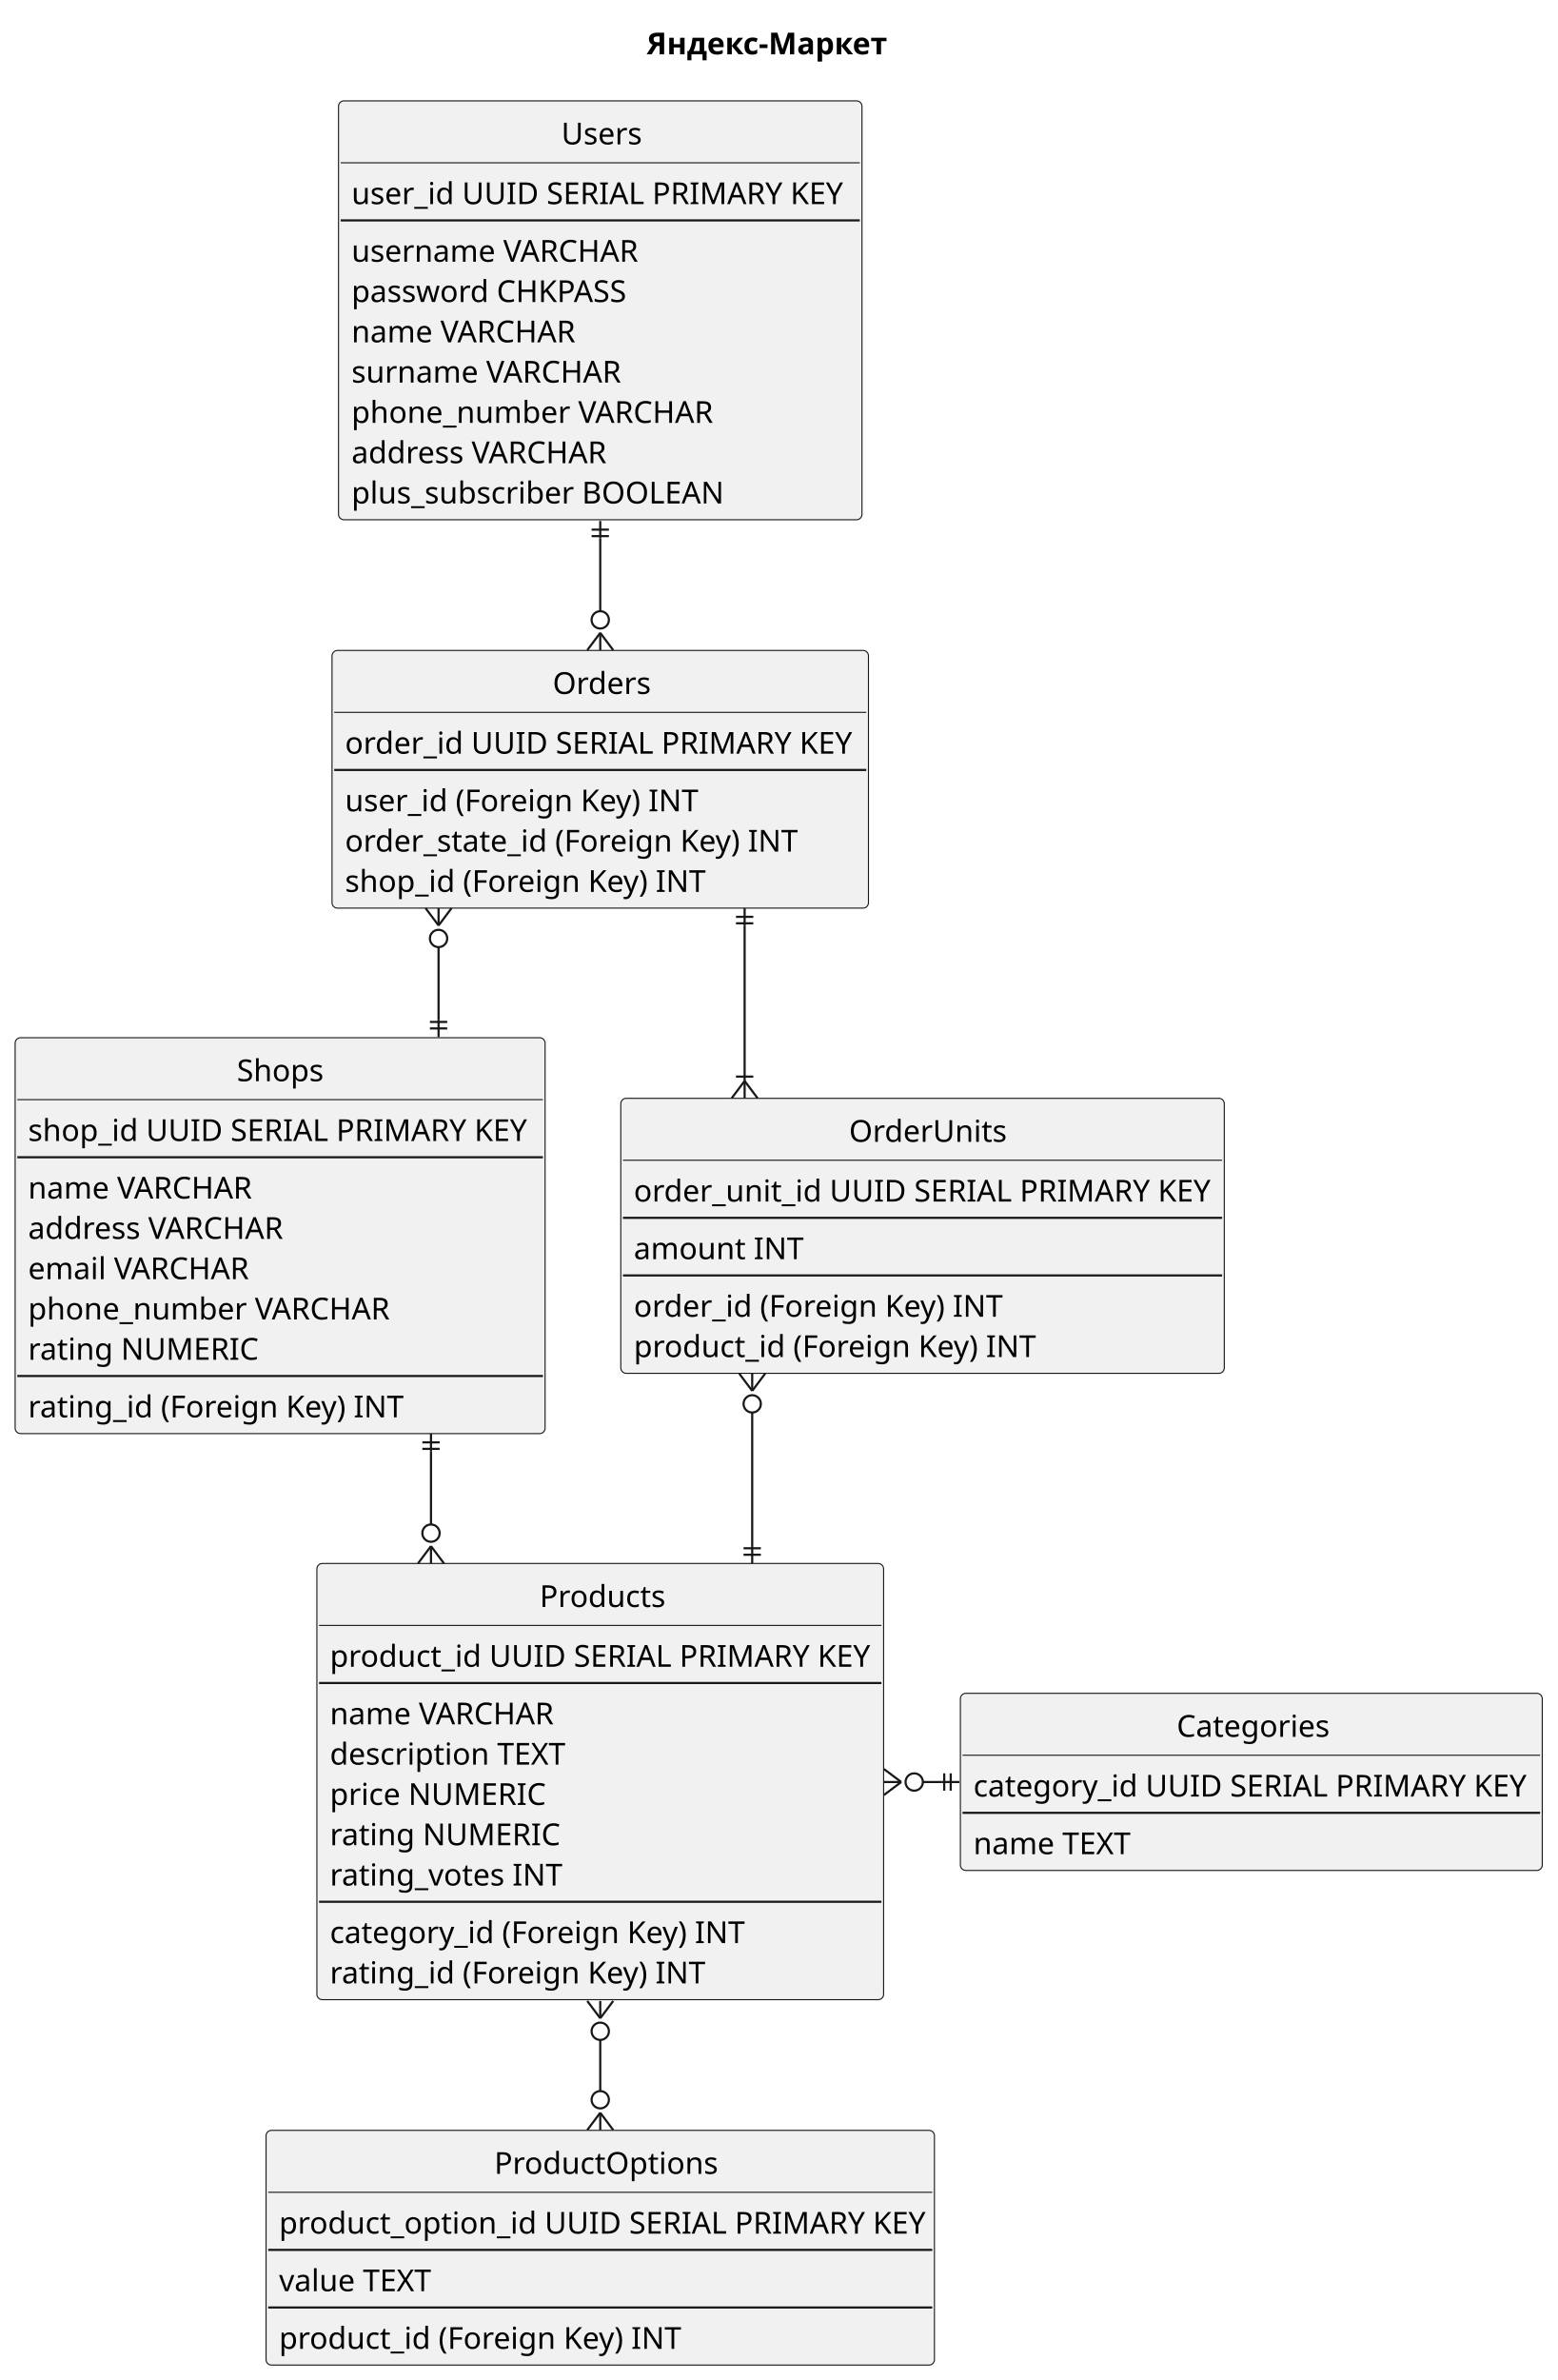
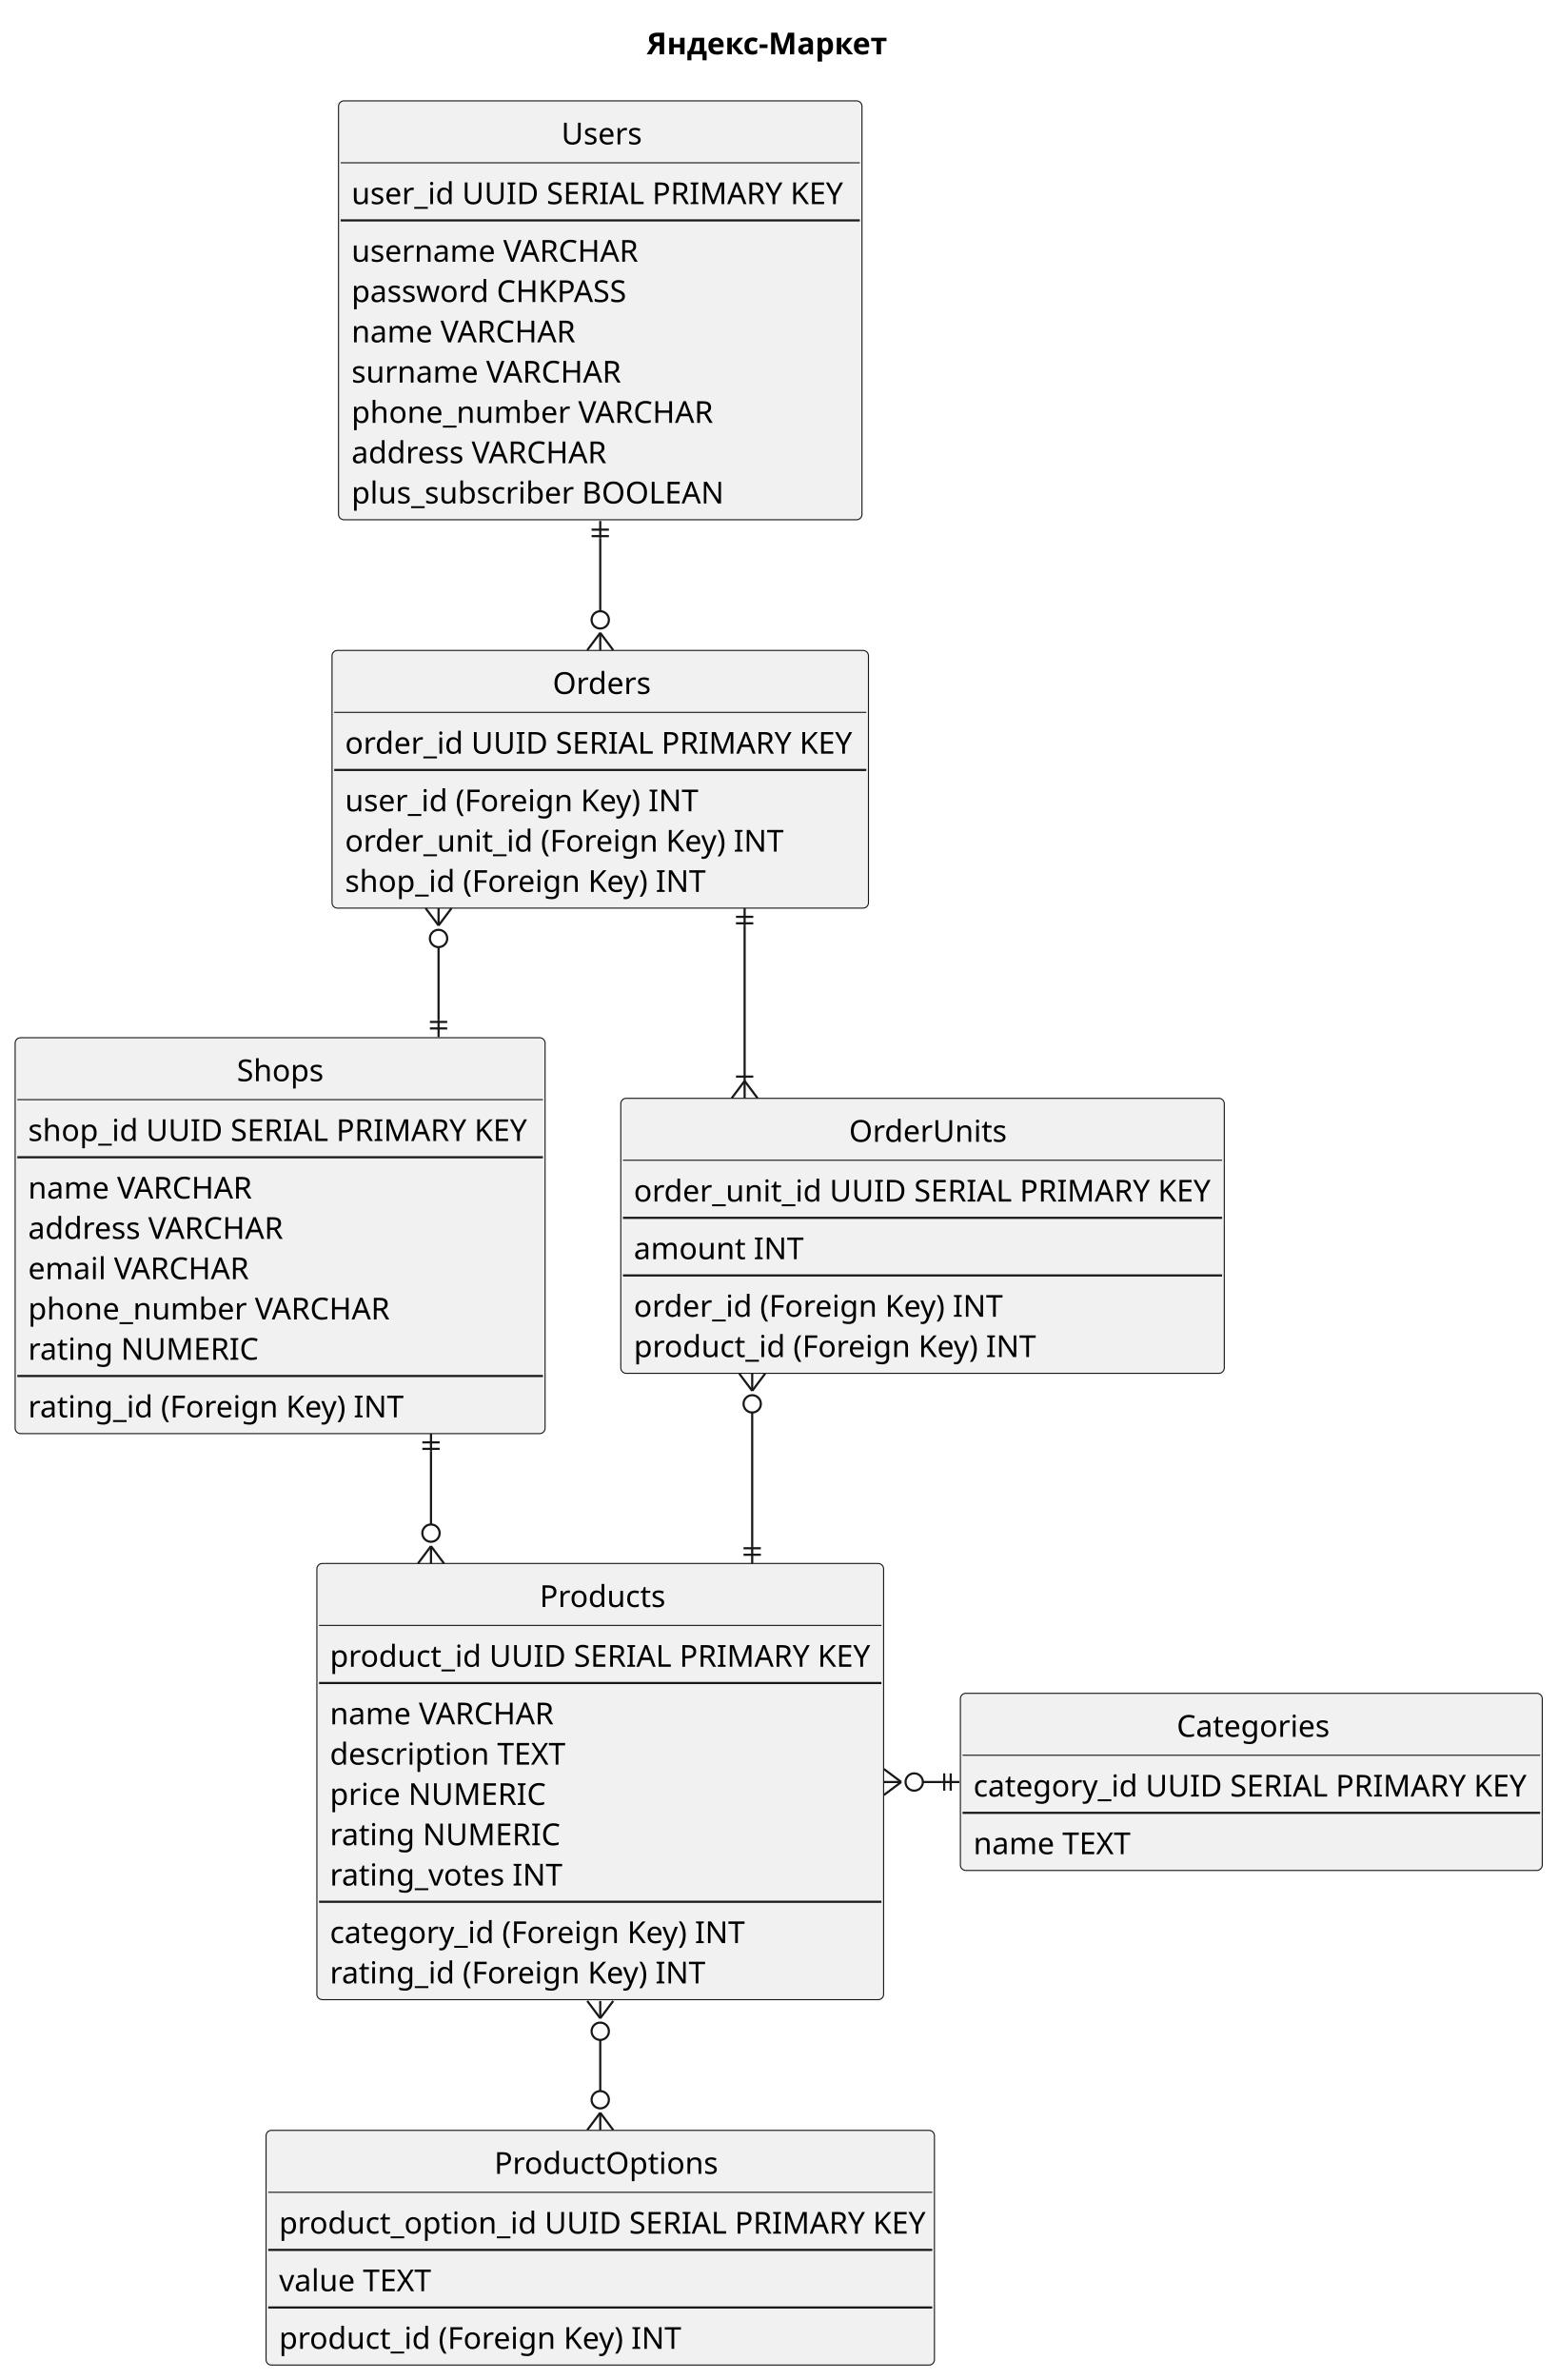
<svg xmlns="http://www.w3.org/2000/svg" contentStyleType="text/css" height="1100px" preserveAspectRatio="none" style="width:720px;height:1100px;background:#FFFFFF;" version="1.1" viewBox="0 0 720 1100" width="720px" zoomAndPan="magnify">
  <defs />
  <g>
    <text fill="#000000" font-family="sans-serif" font-size="14" font-weight="bold" lengthAdjust="spacing" textLength="108" x="299" y="25.107">Яндекс-Маркет</text>
    <g id="elem_Users">
      <rect codeLine="6" fill="#F1F1F1" height="193.59" id="Users" rx="2.5" ry="2.5" style="stroke:#181818;stroke-width:0.5;" width="242" x="156.5" y="46.621" />
      <text fill="#000000" font-family="sans-serif" font-size="14" lengthAdjust="spacing" textLength="36" x="259.5" y="66.728">Users</text>
      <line style="stroke:#181818;stroke-width:0.5;" x1="157.5" x2="397.5" y1="75.242" y2="75.242" />
      <text fill="#000000" font-family="sans-serif" font-size="14" lengthAdjust="spacing" textLength="230" x="162.5" y="94.35">user_id UUID SERIAL PRIMARY KEY</text>
      <line style="stroke:#181818;stroke-width:1.0;" x1="157.5" x2="397.5" y1="101.863" y2="101.863" />
      <text fill="#000000" font-family="sans-serif" font-size="14" lengthAdjust="spacing" textLength="133" x="162.5" y="120.971">username VARCHAR</text>
      <text fill="#000000" font-family="sans-serif" font-size="14" lengthAdjust="spacing" textLength="128" x="162.5" y="139.592">password CHKPASS</text>
      <text fill="#000000" font-family="sans-serif" font-size="14" lengthAdjust="spacing" textLength="105" x="162.5" y="158.213">name VARCHAR</text>
      <text fill="#000000" font-family="sans-serif" font-size="14" lengthAdjust="spacing" textLength="125" x="162.5" y="176.834">surname VARCHAR</text>
      <text fill="#000000" font-family="sans-serif" font-size="14" lengthAdjust="spacing" textLength="166" x="162.5" y="195.455">phone_number VARCHAR</text>
      <text fill="#000000" font-family="sans-serif" font-size="14" lengthAdjust="spacing" textLength="121" x="162.5" y="214.076">address VARCHAR</text>
      <text fill="#000000" font-family="sans-serif" font-size="14" lengthAdjust="spacing" textLength="170" x="162.5" y="232.697">plus_subscriber BOOLEAN</text>
    </g>
    <g id="elem_Orders">
      <rect codeLine="18" fill="#F1F1F1" height="119.106" id="Orders" rx="2.5" ry="2.5" style="stroke:#181818;stroke-width:0.5;" width="248" x="153.5" y="300.621" />
      <text fill="#000000" font-family="sans-serif" font-size="14" lengthAdjust="spacing" textLength="44" x="255.5" y="320.728">Orders</text>
      <line style="stroke:#181818;stroke-width:0.5;" x1="154.5" x2="400.5" y1="329.242" y2="329.242" />
      <text fill="#000000" font-family="sans-serif" font-size="14" lengthAdjust="spacing" textLength="236" x="159.5" y="348.35">order_id UUID SERIAL PRIMARY KEY</text>
      <line style="stroke:#181818;stroke-width:1.0;" x1="154.5" x2="400.5" y1="355.863" y2="355.863" />
      <text fill="#000000" font-family="sans-serif" font-size="14" lengthAdjust="spacing" textLength="163" x="159.5" y="374.971">user_id (Foreign Key) INT</text>
-       <text fill="#000000" font-family="sans-serif" font-size="14" lengthAdjust="spacing" textLength="208" x="159.5" y="393.592">order_state_id (Foreign Key) INT</text>
+       <text fill="#000000" font-family="sans-serif" font-size="14" lengthAdjust="spacing" textLength="200" x="159.5" y="393.592">order_unit_id (Foreign Key) INT</text>
      <text fill="#000000" font-family="sans-serif" font-size="14" lengthAdjust="spacing" textLength="166" x="159.5" y="412.213">shop_id (Foreign Key) INT</text>
    </g>
    <g id="elem_Shops">
      <rect codeLine="26" fill="#F1F1F1" height="182.969" id="Shops" rx="2.5" ry="2.5" style="stroke:#181818;stroke-width:0.5;" width="245" x="7" y="479.621" />
      <text fill="#000000" font-family="sans-serif" font-size="14" lengthAdjust="spacing" textLength="40" x="109.5" y="499.728">Shops</text>
      <line style="stroke:#181818;stroke-width:0.5;" x1="8" x2="251" y1="508.242" y2="508.242" />
      <text fill="#000000" font-family="sans-serif" font-size="14" lengthAdjust="spacing" textLength="233" x="13" y="527.35">shop_id UUID SERIAL PRIMARY KEY</text>
      <line style="stroke:#181818;stroke-width:1.0;" x1="8" x2="251" y1="534.863" y2="534.863" />
      <text fill="#000000" font-family="sans-serif" font-size="14" lengthAdjust="spacing" textLength="105" x="13" y="553.971">name VARCHAR</text>
      <text fill="#000000" font-family="sans-serif" font-size="14" lengthAdjust="spacing" textLength="121" x="13" y="572.592">address VARCHAR</text>
      <text fill="#000000" font-family="sans-serif" font-size="14" lengthAdjust="spacing" textLength="103" x="13" y="591.213">email VARCHAR</text>
      <text fill="#000000" font-family="sans-serif" font-size="14" lengthAdjust="spacing" textLength="166" x="13" y="609.834">phone_number VARCHAR</text>
      <text fill="#000000" font-family="sans-serif" font-size="14" lengthAdjust="spacing" textLength="101" x="13" y="628.455">rating NUMERIC</text>
      <line style="stroke:#181818;stroke-width:1.0;" x1="8" x2="251" y1="635.969" y2="635.969" />
      <text fill="#000000" font-family="sans-serif" font-size="14" lengthAdjust="spacing" textLength="171" x="13" y="655.076">rating_id (Foreign Key) INT</text>
    </g>
    <g id="elem_OrderUnits">
      <rect codeLine="38" fill="#F1F1F1" height="127.106" id="OrderUnits" rx="2.5" ry="2.5" style="stroke:#181818;stroke-width:0.5;" width="279" x="287" y="507.621" />
      <text fill="#000000" font-family="sans-serif" font-size="14" lengthAdjust="spacing" textLength="68" x="392.5" y="527.729">OrderUnits</text>
      <line style="stroke:#181818;stroke-width:0.5;" x1="288" x2="565" y1="536.242" y2="536.242" />
      <text fill="#000000" font-family="sans-serif" font-size="14" lengthAdjust="spacing" textLength="267" x="293" y="555.35">order_unit_id UUID SERIAL PRIMARY KEY</text>
      <line style="stroke:#181818;stroke-width:1.0;" x1="288" x2="565" y1="562.863" y2="562.863" />
      <text fill="#000000" font-family="sans-serif" font-size="14" lengthAdjust="spacing" textLength="72" x="293" y="581.971">amount INT</text>
      <line style="stroke:#181818;stroke-width:1.0;" x1="288" x2="565" y1="589.484" y2="589.484" />
      <text fill="#000000" font-family="sans-serif" font-size="14" lengthAdjust="spacing" textLength="169" x="293" y="608.592">order_id (Foreign Key) INT</text>
      <text fill="#000000" font-family="sans-serif" font-size="14" lengthAdjust="spacing" textLength="183" x="293" y="627.213">product_id (Foreign Key) INT</text>
    </g>
    <g id="elem_Products">
      <rect codeLine="47" fill="#F1F1F1" height="201.59" id="Products" rx="2.5" ry="2.5" style="stroke:#181818;stroke-width:0.5;" width="262" x="146.5" y="722.621" />
      <text fill="#000000" font-family="sans-serif" font-size="14" lengthAdjust="spacing" textLength="56" x="249.5" y="742.729">Products</text>
      <line style="stroke:#181818;stroke-width:0.5;" x1="147.5" x2="407.5" y1="751.242" y2="751.242" />
      <text fill="#000000" font-family="sans-serif" font-size="14" lengthAdjust="spacing" textLength="250" x="152.5" y="770.35">product_id UUID SERIAL PRIMARY KEY</text>
      <line style="stroke:#181818;stroke-width:1.0;" x1="147.5" x2="407.5" y1="777.863" y2="777.863" />
      <text fill="#000000" font-family="sans-serif" font-size="14" lengthAdjust="spacing" textLength="105" x="152.5" y="796.971">name VARCHAR</text>
      <text fill="#000000" font-family="sans-serif" font-size="14" lengthAdjust="spacing" textLength="108" x="152.5" y="815.592">description TEXT</text>
      <text fill="#000000" font-family="sans-serif" font-size="14" lengthAdjust="spacing" textLength="96" x="152.5" y="834.213">price NUMERIC</text>
      <text fill="#000000" font-family="sans-serif" font-size="14" lengthAdjust="spacing" textLength="101" x="152.5" y="852.834">rating NUMERIC</text>
      <text fill="#000000" font-family="sans-serif" font-size="14" lengthAdjust="spacing" textLength="103" x="152.5" y="871.455">rating_votes INT</text>
      <line style="stroke:#181818;stroke-width:1.0;" x1="147.5" x2="407.5" y1="878.969" y2="878.969" />
      <text fill="#000000" font-family="sans-serif" font-size="14" lengthAdjust="spacing" textLength="190" x="152.5" y="898.076">category_id (Foreign Key) INT</text>
      <text fill="#000000" font-family="sans-serif" font-size="14" lengthAdjust="spacing" textLength="171" x="152.5" y="916.697">rating_id (Foreign Key) INT</text>
    </g>
    <g id="elem_Categories">
      <rect codeLine="60" fill="#F1F1F1" height="81.863" id="Categories" rx="2.5" ry="2.5" style="stroke:#181818;stroke-width:0.5;" width="269" x="444" y="782.621" />
      <text fill="#000000" font-family="sans-serif" font-size="14" lengthAdjust="spacing" textLength="69" x="544" y="802.729">Categories</text>
      <line style="stroke:#181818;stroke-width:0.5;" x1="445" x2="712" y1="811.242" y2="811.242" />
      <text fill="#000000" font-family="sans-serif" font-size="14" lengthAdjust="spacing" textLength="257" x="450" y="830.35">category_id UUID SERIAL PRIMARY KEY</text>
      <line style="stroke:#181818;stroke-width:1.0;" x1="445" x2="712" y1="837.863" y2="837.863" />
      <text fill="#000000" font-family="sans-serif" font-size="14" lengthAdjust="spacing" textLength="74" x="450" y="856.971">name TEXT</text>
    </g>
    <g id="elem_ProductOptions">
      <rect codeLine="66" fill="#F1F1F1" height="108.484" id="ProductOptions" rx="2.5" ry="2.5" style="stroke:#181818;stroke-width:0.5;" width="309" x="123" y="984.621" />
      <text fill="#000000" font-family="sans-serif" font-size="14" lengthAdjust="spacing" textLength="98" x="228.5" y="1004.729">ProductOptions</text>
      <line style="stroke:#181818;stroke-width:0.5;" x1="124" x2="431" y1="1013.242" y2="1013.242" />
      <text fill="#000000" font-family="sans-serif" font-size="14" lengthAdjust="spacing" textLength="297" x="129" y="1032.35">product_option_id UUID SERIAL PRIMARY KEY</text>
      <line style="stroke:#181818;stroke-width:1.0;" x1="124" x2="431" y1="1039.863" y2="1039.863" />
      <text fill="#000000" font-family="sans-serif" font-size="14" lengthAdjust="spacing" textLength="73" x="129" y="1058.971">value TEXT</text>
      <line style="stroke:#181818;stroke-width:1.0;" x1="124" x2="431" y1="1066.484" y2="1066.484" />
      <text fill="#000000" font-family="sans-serif" font-size="14" lengthAdjust="spacing" textLength="183" x="129" y="1085.592">product_id (Foreign Key) INT</text>
    </g>
    <g id="link_Products_Categories">
      <path codeLine="74" d="M426.65,823.621 C438.21,823.621 423.93,823.621 435.53,823.621 " fill="none" id="Products-Categories" style="stroke:#181818;stroke-width:1.0;" />
      <line style="stroke:#181818;stroke-width:1.0;" x1="416.65" x2="408.65" y1="823.621" y2="829.621" />
      <line style="stroke:#181818;stroke-width:1.0;" x1="416.65" x2="408.65" y1="823.621" y2="817.621" />
      <line style="stroke:#181818;stroke-width:1.0;" x1="416.65" x2="408.65" y1="823.621" y2="823.621" />
      <ellipse cx="422.65" cy="823.621" fill="none" rx="4" ry="4" style="stroke:#181818;stroke-width:1.0;" />
      <line style="stroke:#181818;stroke-width:1.0;" x1="439.53" x2="439.53" y1="819.621" y2="827.621" />
      <line style="stroke:#181818;stroke-width:1.0;" x1="436.53" x2="436.53" y1="819.621" y2="827.621" />
      <line style="stroke:#181818;stroke-width:1.0;" x1="435.53" x2="443.53" y1="823.621" y2="823.621" />
    </g>
    <g id="link_Products_ProductOptions">
      <path codeLine="75" d="M277.5,942.821 C277.5,963.411 277.5,948.301 277.5,966.471 " fill="none" id="Products-ProductOptions" style="stroke:#181818;stroke-width:1.0;" />
      <line style="stroke:#181818;stroke-width:1.0;" x1="277.5" x2="271.5" y1="932.821" y2="924.821" />
      <line style="stroke:#181818;stroke-width:1.0;" x1="277.5" x2="283.5" y1="932.821" y2="924.821" />
      <line style="stroke:#181818;stroke-width:1.0;" x1="277.5" x2="277.5" y1="932.821" y2="924.821" />
      <ellipse cx="277.5" cy="938.821" fill="none" rx="4" ry="4" style="stroke:#181818;stroke-width:1.0;" />
      <line style="stroke:#181818;stroke-width:1.0;" x1="277.5" x2="283.5" y1="976.471" y2="984.471" />
      <line style="stroke:#181818;stroke-width:1.0;" x1="277.5" x2="271.5" y1="976.471" y2="984.471" />
      <line style="stroke:#181818;stroke-width:1.0;" x1="277.5" x2="277.5" y1="976.471" y2="984.471" />
      <ellipse cx="277.5" cy="970.471" fill="none" rx="4" ry="4" style="stroke:#181818;stroke-width:1.0;" />
    </g>
    <g id="link_Shops_Products">
      <path codeLine="76" d="M199.25,670.641 C199.25,690.111 199.25,684.781 199.25,704.591 " fill="none" id="Shops-Products" style="stroke:#181818;stroke-width:1.0;" />
      <line style="stroke:#181818;stroke-width:1.0;" x1="195.25" x2="203.25" y1="666.641" y2="666.641" />
      <line style="stroke:#181818;stroke-width:1.0;" x1="195.25" x2="203.25" y1="669.641" y2="669.641" />
      <line style="stroke:#181818;stroke-width:1.0;" x1="199.25" x2="199.25" y1="670.641" y2="662.641" />
      <line style="stroke:#181818;stroke-width:1.0;" x1="199.25" x2="205.25" y1="714.591" y2="722.591" />
      <line style="stroke:#181818;stroke-width:1.0;" x1="199.25" x2="193.25" y1="714.591" y2="722.591" />
      <line style="stroke:#181818;stroke-width:1.0;" x1="199.25" x2="199.25" y1="714.591" y2="722.591" />
      <ellipse cx="199.25" cy="708.591" fill="none" rx="4" ry="4" style="stroke:#181818;stroke-width:1.0;" />
    </g>
    <g id="link_Orders_Shops">
      <path codeLine="77" d="M202.75,437.741 C202.75,456.261 202.75,451.131 202.75,471.321 " fill="none" id="Orders-Shops" style="stroke:#181818;stroke-width:1.0;" />
      <line style="stroke:#181818;stroke-width:1.0;" x1="202.75" x2="196.75" y1="427.741" y2="419.741" />
      <line style="stroke:#181818;stroke-width:1.0;" x1="202.75" x2="208.75" y1="427.741" y2="419.741" />
      <line style="stroke:#181818;stroke-width:1.0;" x1="202.75" x2="202.75" y1="427.741" y2="419.741" />
      <ellipse cx="202.75" cy="433.741" fill="none" rx="4" ry="4" style="stroke:#181818;stroke-width:1.0;" />
      <line style="stroke:#181818;stroke-width:1.0;" x1="206.75" x2="198.75" y1="475.321" y2="475.321" />
      <line style="stroke:#181818;stroke-width:1.0;" x1="206.75" x2="198.75" y1="472.321" y2="472.321" />
      <line style="stroke:#181818;stroke-width:1.0;" x1="202.75" x2="202.75" y1="471.321" y2="479.321" />
    </g>
    <g id="link_Users_Orders">
      <path codeLine="78" d="M277.5,248.791 C277.5,269.131 277.5,264.011 277.5,282.491 " fill="none" id="Users-Orders" style="stroke:#181818;stroke-width:1.0;" />
      <line style="stroke:#181818;stroke-width:1.0;" x1="273.5" x2="281.5" y1="244.791" y2="244.791" />
      <line style="stroke:#181818;stroke-width:1.0;" x1="273.5" x2="281.5" y1="247.791" y2="247.791" />
      <line style="stroke:#181818;stroke-width:1.0;" x1="277.5" x2="277.5" y1="248.791" y2="240.791" />
      <line style="stroke:#181818;stroke-width:1.0;" x1="277.5" x2="283.5" y1="292.491" y2="300.491" />
      <line style="stroke:#181818;stroke-width:1.0;" x1="277.5" x2="271.5" y1="292.491" y2="300.491" />
      <line style="stroke:#181818;stroke-width:1.0;" x1="277.5" x2="277.5" y1="292.491" y2="300.491" />
      <ellipse cx="277.5" cy="286.491" fill="none" rx="4" ry="4" style="stroke:#181818;stroke-width:1.0;" />
    </g>
    <g id="link_Orders_OrderUnits">
      <path codeLine="79" d="M344.25,427.741 C344.25,455.161 344.25,471.711 344.25,499.591 " fill="none" id="Orders-OrderUnits" style="stroke:#181818;stroke-width:1.0;" />
      <line style="stroke:#181818;stroke-width:1.0;" x1="340.25" x2="348.25" y1="423.741" y2="423.741" />
      <line style="stroke:#181818;stroke-width:1.0;" x1="340.25" x2="348.25" y1="426.741" y2="426.741" />
      <line style="stroke:#181818;stroke-width:1.0;" x1="344.25" x2="344.25" y1="427.741" y2="419.741" />
      <line style="stroke:#181818;stroke-width:1.0;" x1="344.25" x2="350.25" y1="499.591" y2="507.591" />
      <line style="stroke:#181818;stroke-width:1.0;" x1="344.25" x2="338.25" y1="499.591" y2="507.591" />
      <line style="stroke:#181818;stroke-width:1.0;" x1="344.25" x2="344.25" y1="499.591" y2="507.591" />
      <line style="stroke:#181818;stroke-width:1.0;" x1="348.25" x2="340.25" y1="497.591" y2="497.591" />
    </g>
    <g id="link_OrderUnits_Products">
      <path codeLine="80" d="M347.75,652.841 C347.75,679.431 347.75,684.971 347.75,714.581 " fill="none" id="OrderUnits-Products" style="stroke:#181818;stroke-width:1.0;" />
      <line style="stroke:#181818;stroke-width:1.0;" x1="347.75" x2="341.75" y1="642.841" y2="634.841" />
      <line style="stroke:#181818;stroke-width:1.0;" x1="347.75" x2="353.75" y1="642.841" y2="634.841" />
      <line style="stroke:#181818;stroke-width:1.0;" x1="347.75" x2="347.75" y1="642.841" y2="634.841" />
      <ellipse cx="347.75" cy="648.841" fill="none" rx="4" ry="4" style="stroke:#181818;stroke-width:1.0;" />
      <line style="stroke:#181818;stroke-width:1.0;" x1="351.75" x2="343.75" y1="718.581" y2="718.581" />
      <line style="stroke:#181818;stroke-width:1.0;" x1="351.75" x2="343.75" y1="715.581" y2="715.581" />
      <line style="stroke:#181818;stroke-width:1.0;" x1="347.75" x2="347.75" y1="714.581" y2="722.581" />
    </g>
  </g>
</svg>
